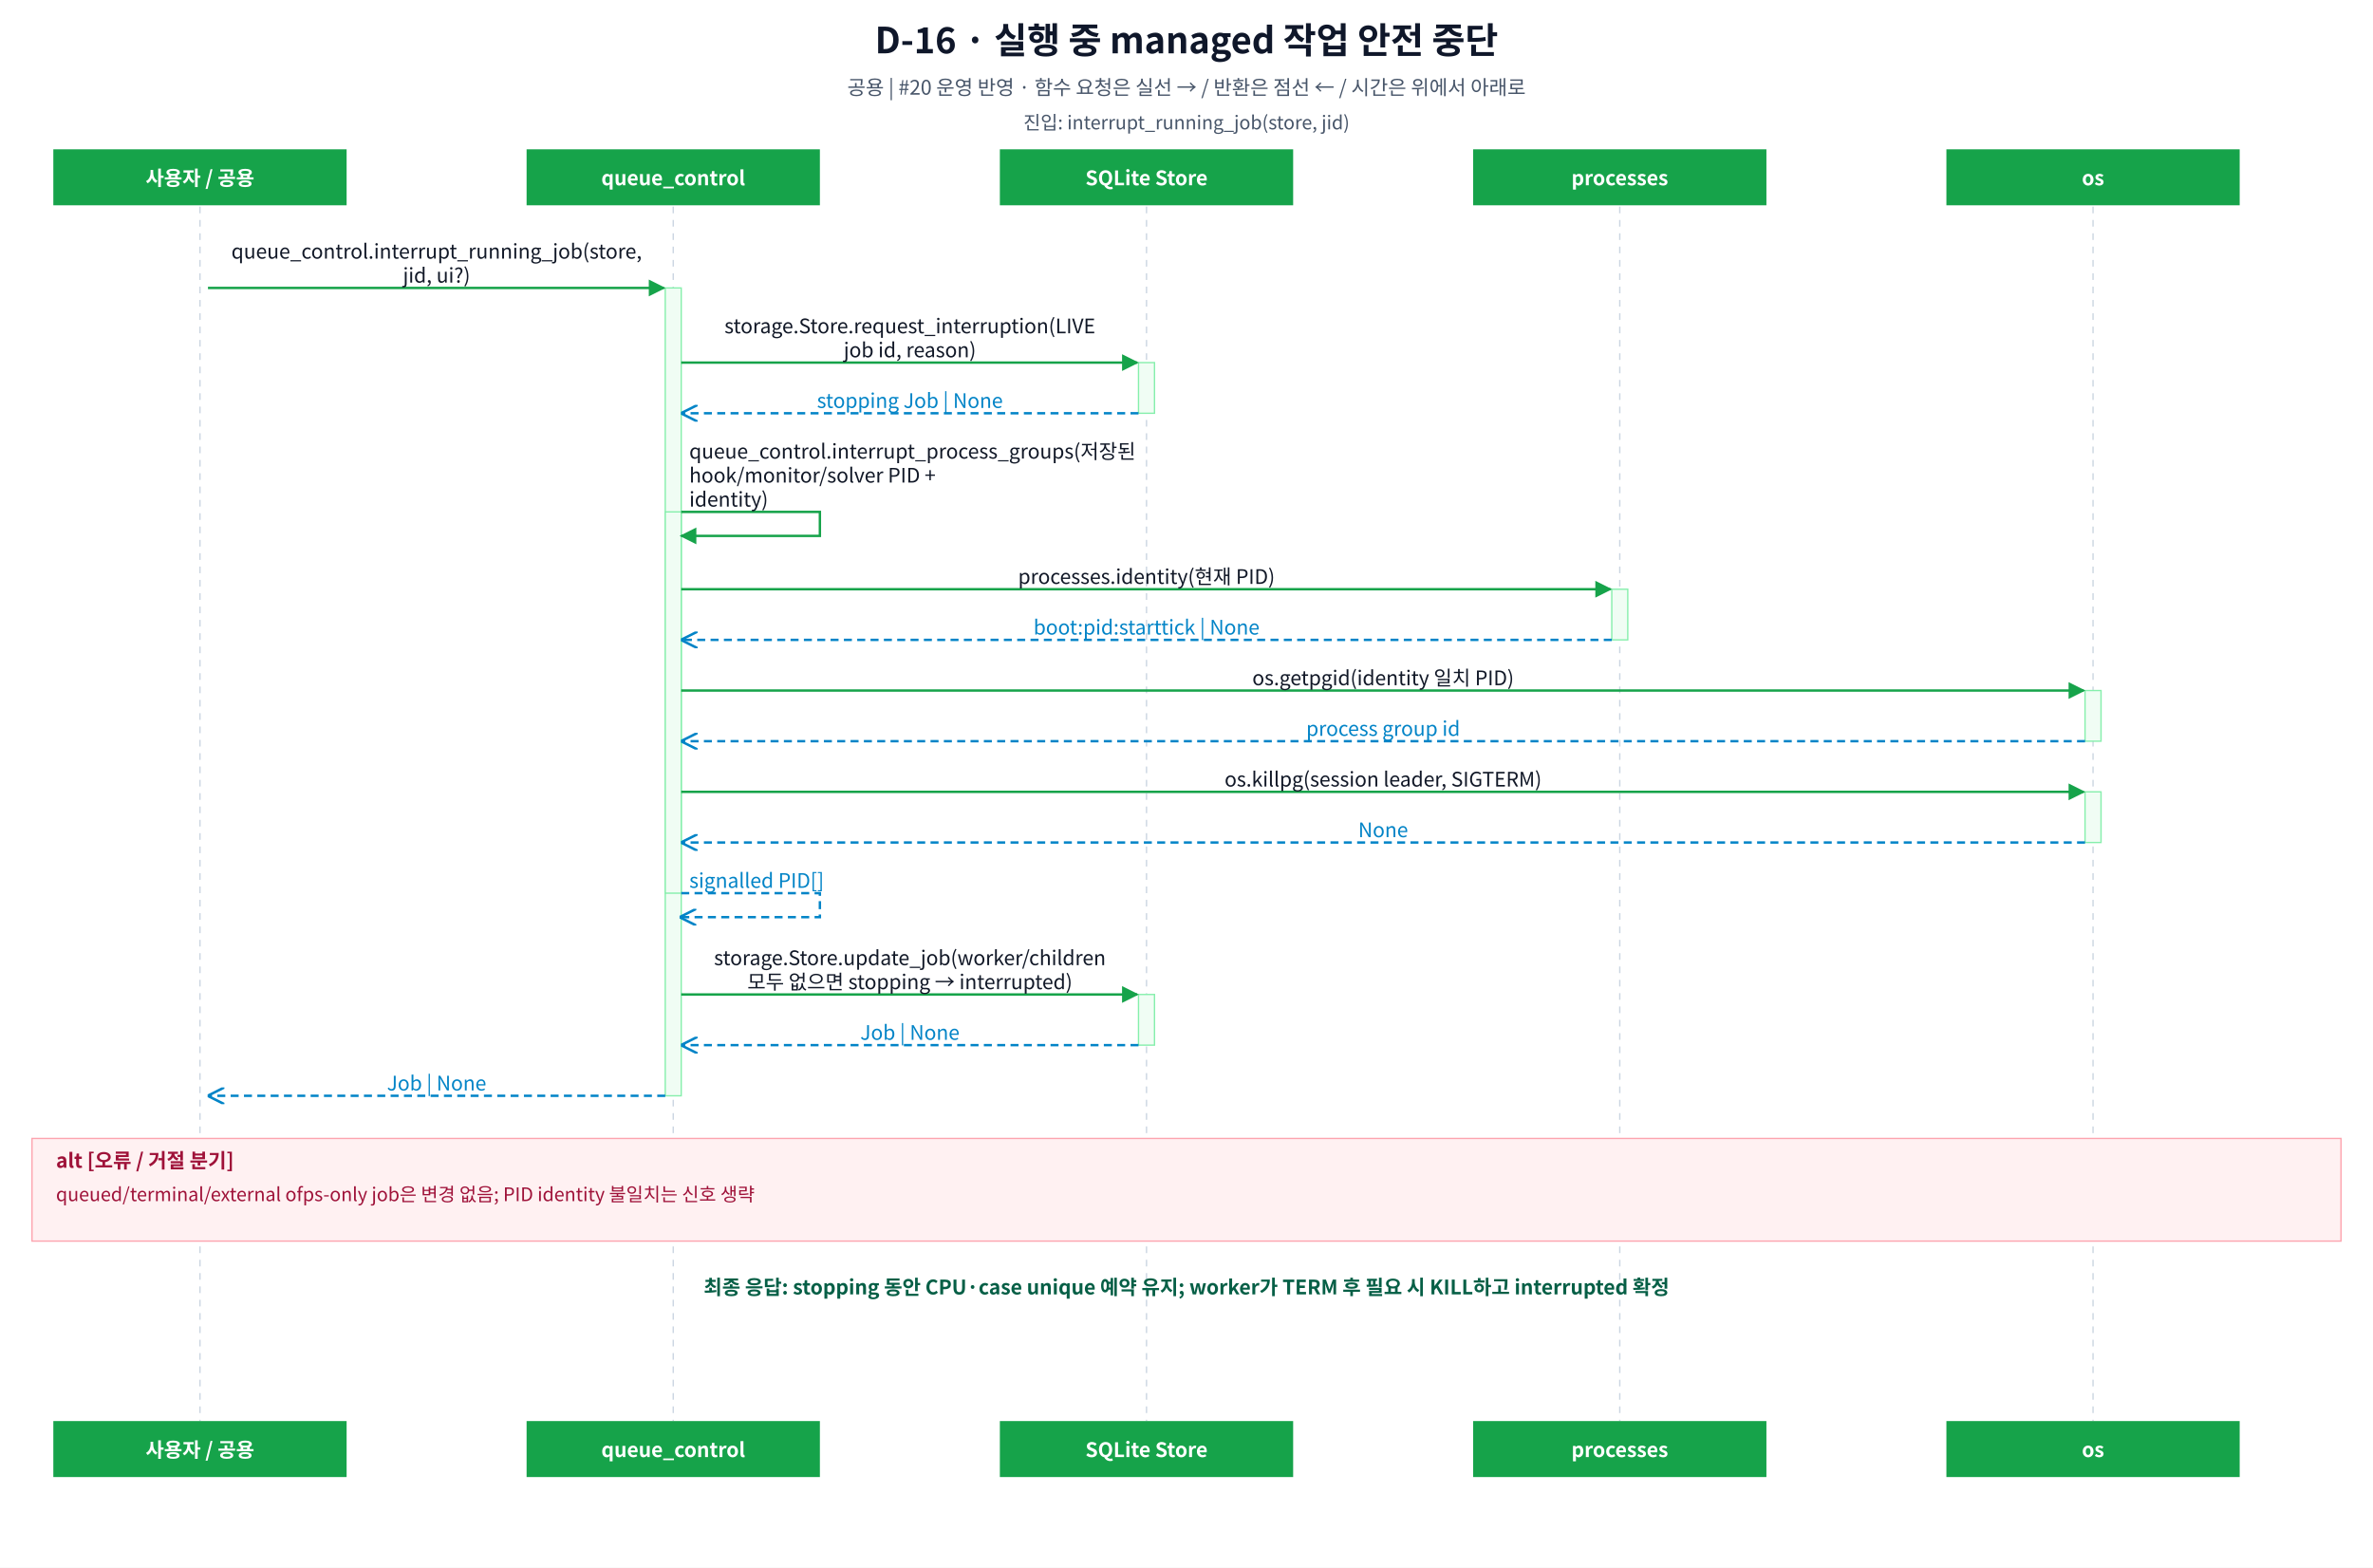
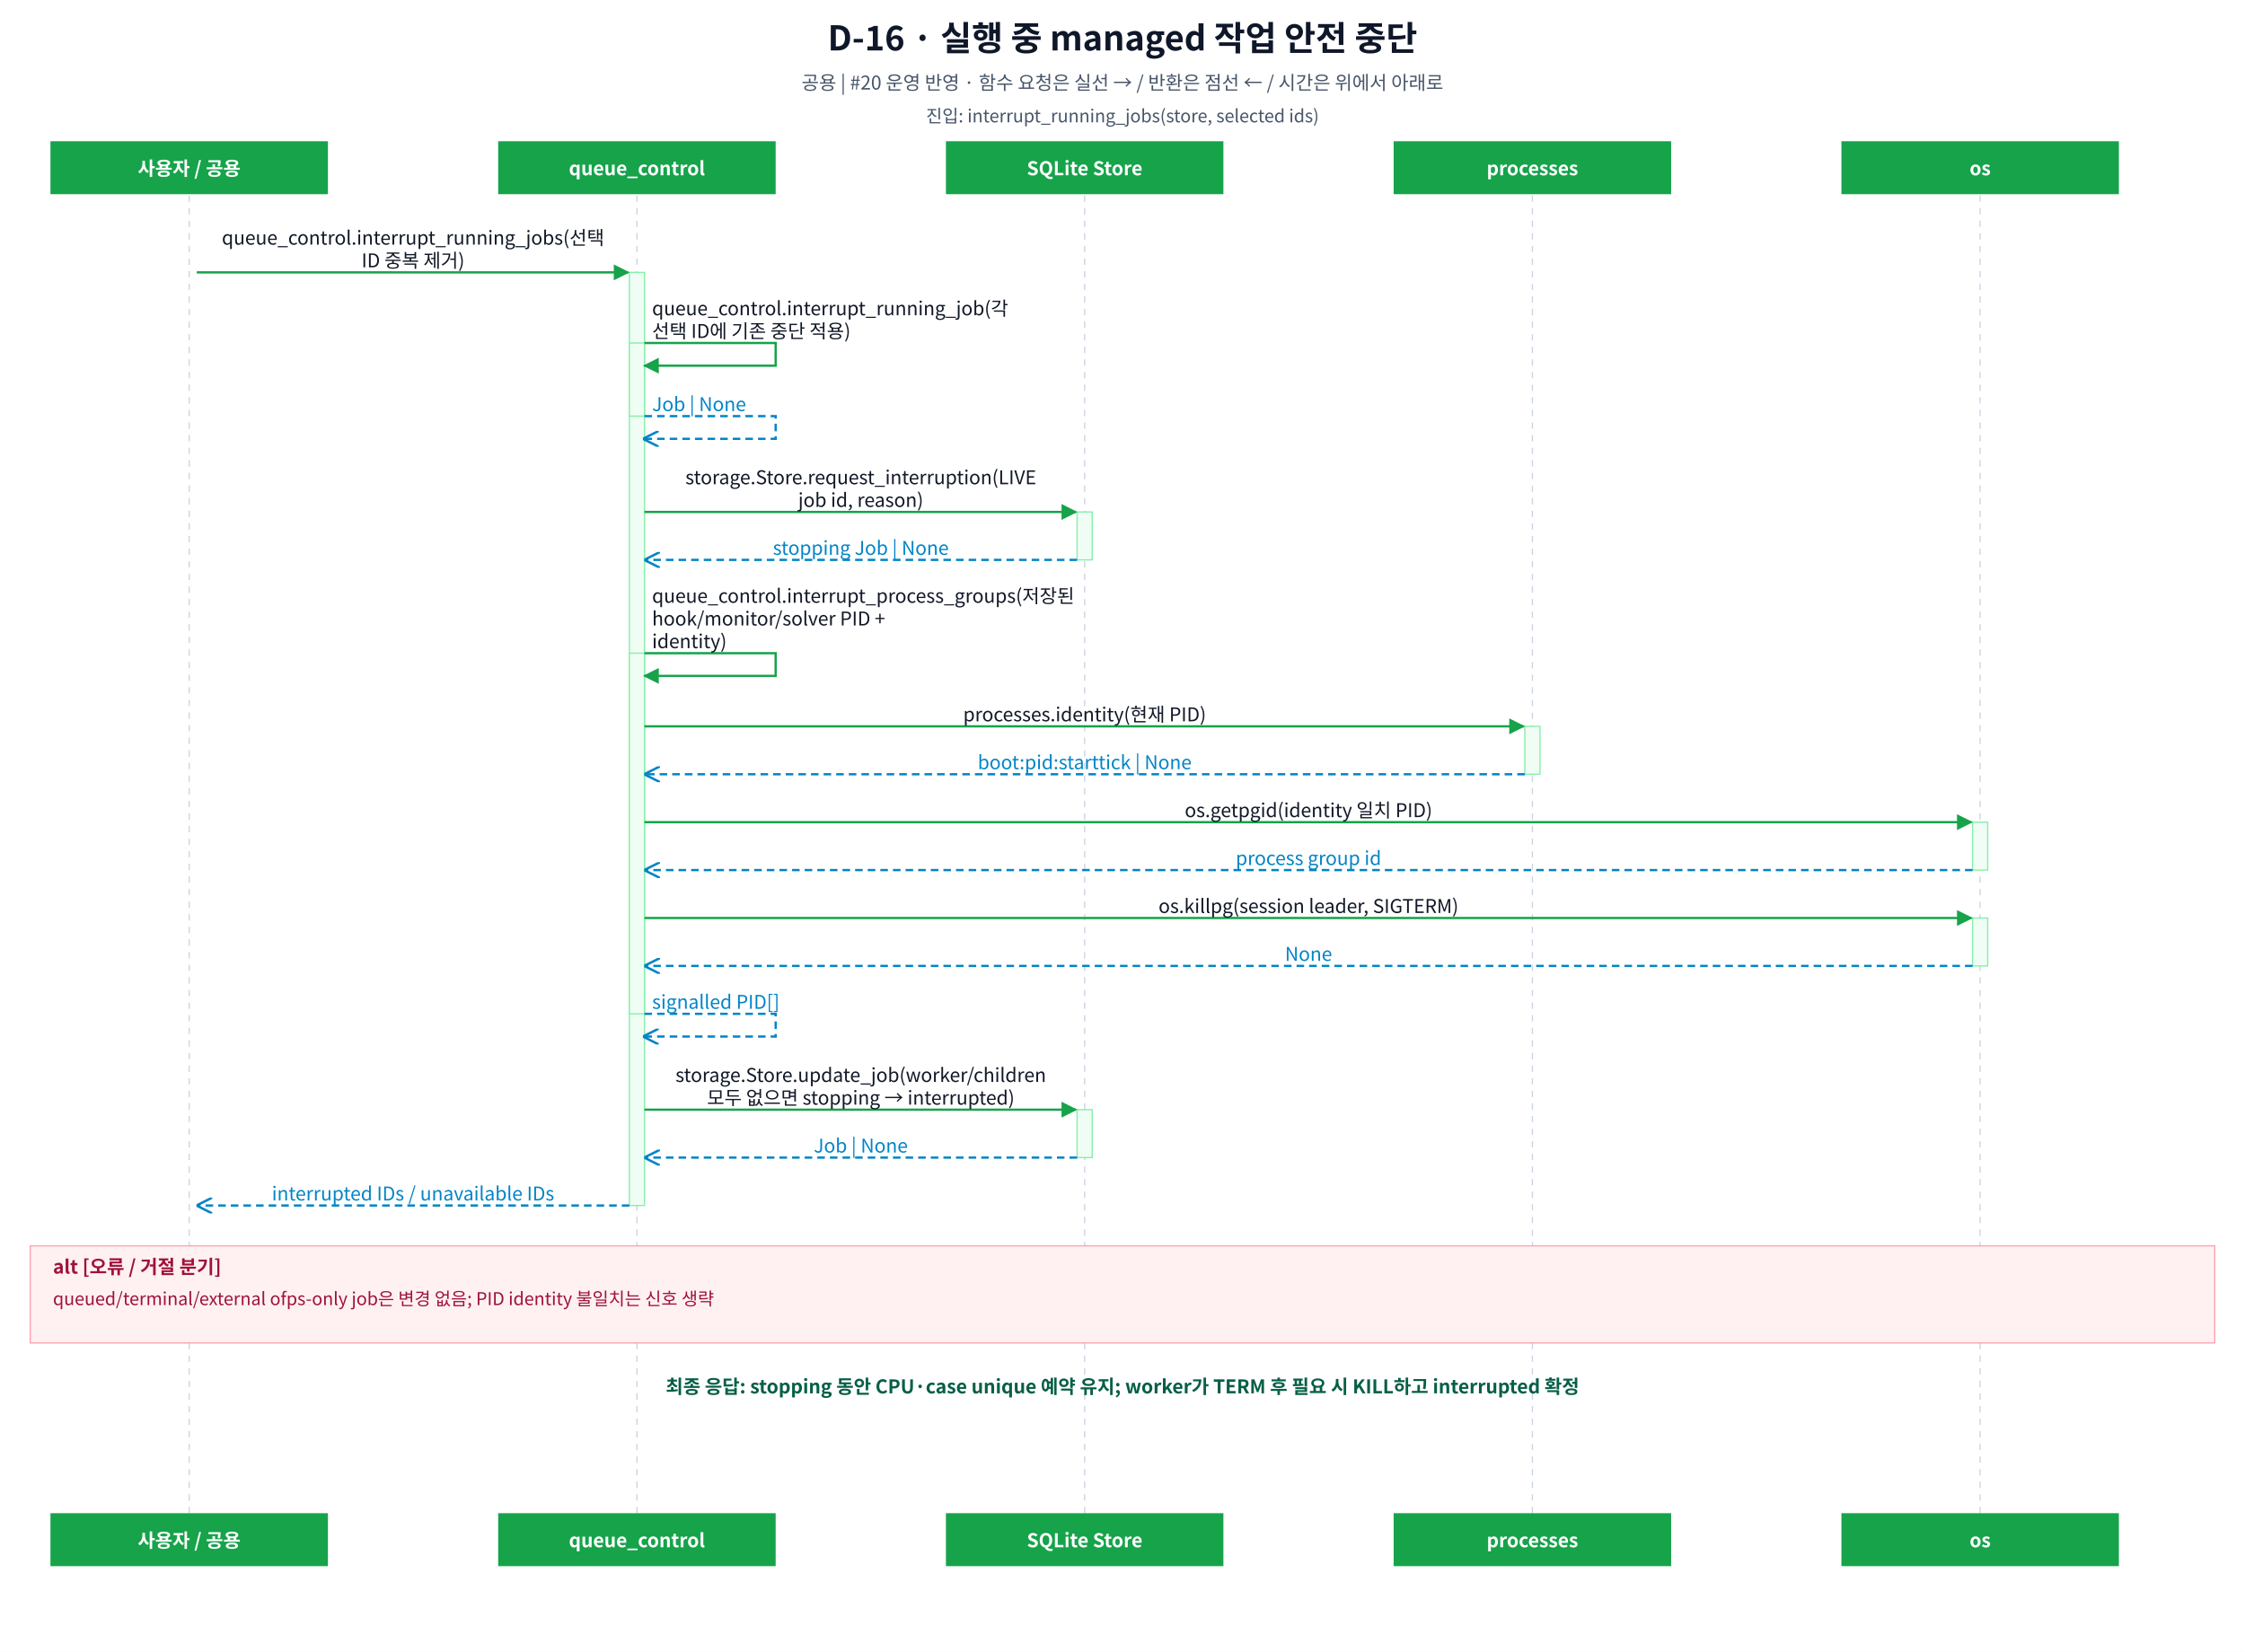
- <svg xmlns="http://www.w3.org/2000/svg" width="1780" height="1176" viewBox="0 0 1780 1176" role="img" aria-label="실행 중 managed 작업 안전 중단">
+ <svg xmlns="http://www.w3.org/2000/svg" width="1780" height="1310" viewBox="0 0 1780 1310" role="img" aria-label="실행 중 managed 작업 안전 중단">
  <defs>
    <marker id="req" viewBox="0 0 10 10" refX="9" refY="5" markerWidth="7" markerHeight="7" orient="auto-start-reverse">
      <path d="M0 0 L10 5 L0 10 z" fill="#16a34a" />
    </marker>
    <marker id="ret" viewBox="0 0 10 10" refX="9" refY="5" markerWidth="7" markerHeight="7" orient="auto-start-reverse">
      <path d="M0 0 L10 5 L0 10" fill="none" stroke="#0284c7" stroke-width="1.5" />
    </marker>
  </defs>
  <rect width="100%" height="100%" fill="white" />
  <g font-family="Noto Sans CJK KR, sans-serif">
    <text x="890.0" y="40" text-anchor="middle" font-size="27" fill="#0f172a" font-weight="700">D-16 · 실행 중 managed 작업 안전 중단</text>
    <text x="890.0" y="71" text-anchor="middle" font-size="15" fill="#475569">공용 | #20 운영 반영 · 함수 요청은 실선 → / 반환은 점선 ← / 시간은 위에서 아래로</text>
-     <text x="890.0" y="97" text-anchor="middle" font-size="14" fill="#475569">진입: interrupt_running_job(store, jid)</text>
-     <path d="M150.0,155 V1066" stroke="#cbd5e1" stroke-dasharray="5 5" />
+     <text x="890.0" y="97" text-anchor="middle" font-size="14" fill="#475569">진입: interrupt_running_jobs(store, selected ids)</text>
+     <path d="M150.0,155 V1200" stroke="#cbd5e1" stroke-dasharray="5 5" />
    <rect x="40.0" y="112" width="220" height="42" fill="#16a34a" />
    <text x="150.0" y="139" text-anchor="middle" font-size="15" fill="white" font-weight="700">사용자 / 공용</text>
-     <rect x="40.0" y="1066" width="220" height="42" fill="#16a34a" />
-     <text x="150.0" y="1093" text-anchor="middle" font-size="15" fill="white" font-weight="700">사용자 / 공용</text>
-     <path d="M505.0,155 V1066" stroke="#cbd5e1" stroke-dasharray="5 5" />
+     <rect x="40.0" y="1200" width="220" height="42" fill="#16a34a" />
+     <text x="150.0" y="1227" text-anchor="middle" font-size="15" fill="white" font-weight="700">사용자 / 공용</text>
+     <path d="M505.0,155 V1200" stroke="#cbd5e1" stroke-dasharray="5 5" />
    <rect x="395.0" y="112" width="220" height="42" fill="#16a34a" />
    <text x="505.0" y="139" text-anchor="middle" font-size="15" fill="white" font-weight="700">queue_control</text>
-     <rect x="395.0" y="1066" width="220" height="42" fill="#16a34a" />
-     <text x="505.0" y="1093" text-anchor="middle" font-size="15" fill="white" font-weight="700">queue_control</text>
-     <path d="M860.0,155 V1066" stroke="#cbd5e1" stroke-dasharray="5 5" />
+     <rect x="395.0" y="1200" width="220" height="42" fill="#16a34a" />
+     <text x="505.0" y="1227" text-anchor="middle" font-size="15" fill="white" font-weight="700">queue_control</text>
+     <path d="M860.0,155 V1200" stroke="#cbd5e1" stroke-dasharray="5 5" />
    <rect x="750.0" y="112" width="220" height="42" fill="#16a34a" />
    <text x="860.0" y="139" text-anchor="middle" font-size="15" fill="white" font-weight="700">SQLite Store</text>
-     <rect x="750.0" y="1066" width="220" height="42" fill="#16a34a" />
-     <text x="860.0" y="1093" text-anchor="middle" font-size="15" fill="white" font-weight="700">SQLite Store</text>
-     <path d="M1215.0,155 V1066" stroke="#cbd5e1" stroke-dasharray="5 5" />
+     <rect x="750.0" y="1200" width="220" height="42" fill="#16a34a" />
+     <text x="860.0" y="1227" text-anchor="middle" font-size="15" fill="white" font-weight="700">SQLite Store</text>
+     <path d="M1215.0,155 V1200" stroke="#cbd5e1" stroke-dasharray="5 5" />
    <rect x="1105.0" y="112" width="220" height="42" fill="#16a34a" />
    <text x="1215.0" y="139" text-anchor="middle" font-size="15" fill="white" font-weight="700">processes</text>
-     <rect x="1105.0" y="1066" width="220" height="42" fill="#16a34a" />
-     <text x="1215.0" y="1093" text-anchor="middle" font-size="15" fill="white" font-weight="700">processes</text>
-     <path d="M1570.0,155 V1066" stroke="#cbd5e1" stroke-dasharray="5 5" />
+     <rect x="1105.0" y="1200" width="220" height="42" fill="#16a34a" />
+     <text x="1215.0" y="1227" text-anchor="middle" font-size="15" fill="white" font-weight="700">processes</text>
+     <path d="M1570.0,155 V1200" stroke="#cbd5e1" stroke-dasharray="5 5" />
    <rect x="1460.0" y="112" width="220" height="42" fill="#16a34a" />
    <text x="1570.0" y="139" text-anchor="middle" font-size="15" fill="white" font-weight="700">os</text>
-     <rect x="1460.0" y="1066" width="220" height="42" fill="#16a34a" />
-     <text x="1570.0" y="1093" text-anchor="middle" font-size="15" fill="white" font-weight="700">os</text>
-     <rect x="499.0" y="216" width="12" height="606" fill="#f0fdf4" stroke="#86efac" />
-     <rect x="499.0" y="384" width="12" height="286" fill="#f0fdf4" stroke="#86efac" />
-     <rect x="854.0" y="272" width="12" height="38" fill="#f0fdf4" stroke="#86efac" />
-     <rect x="1209.0" y="442" width="12" height="38" fill="#f0fdf4" stroke="#86efac" />
-     <rect x="1564.0" y="518" width="12" height="38" fill="#f0fdf4" stroke="#86efac" />
-     <rect x="1564.0" y="594" width="12" height="38" fill="#f0fdf4" stroke="#86efac" />
-     <rect x="854.0" y="746" width="12" height="38" fill="#f0fdf4" stroke="#86efac" />
+     <rect x="1460.0" y="1200" width="220" height="42" fill="#16a34a" />
+     <text x="1570.0" y="1227" text-anchor="middle" font-size="15" fill="white" font-weight="700">os</text>
+     <rect x="499.0" y="216" width="12" height="740" fill="#f0fdf4" stroke="#86efac" />
+     <rect x="499.0" y="518" width="12" height="286" fill="#f0fdf4" stroke="#86efac" />
+     <rect x="499.0" y="272" width="12" height="58" fill="#f0fdf4" stroke="#86efac" />
+     <rect x="854.0" y="406" width="12" height="38" fill="#f0fdf4" stroke="#86efac" />
+     <rect x="1209.0" y="576" width="12" height="38" fill="#f0fdf4" stroke="#86efac" />
+     <rect x="1564.0" y="652" width="12" height="38" fill="#f0fdf4" stroke="#86efac" />
+     <rect x="1564.0" y="728" width="12" height="38" fill="#f0fdf4" stroke="#86efac" />
+     <rect x="854.0" y="880" width="12" height="38" fill="#f0fdf4" stroke="#86efac" />
    <path d="M156.0,216 H498.0" fill="none" stroke="#16a34a" stroke-width="1.8" marker-end="url(#req)" />
-     <text x="327.5" y="194" text-anchor="middle" font-size="15" fill="#111827">queue_control.interrupt_running_job(store,</text>
-     <text x="327.5" y="212" text-anchor="middle" font-size="15" fill="#111827">jid, ui?)</text>
-     <path d="M511.0,272 H853.0" fill="none" stroke="#16a34a" stroke-width="1.8" marker-end="url(#req)" />
-     <text x="682.5" y="250" text-anchor="middle" font-size="15" fill="#111827">storage.Store.request_interruption(LIVE</text>
-     <text x="682.5" y="268" text-anchor="middle" font-size="15" fill="#111827">job id, reason)</text>
-     <path d="M854.0,310 H512.0" fill="none" stroke="#0284c7" stroke-width="1.8" stroke-dasharray="6 4" marker-end="url(#ret)" />
-     <text x="682.5" y="306" text-anchor="middle" font-size="15" fill="#0284c7">stopping Job | None</text>
-     <path d="M511.0,384 H615.0 V402 H511.0" fill="none" stroke="#16a34a" stroke-width="1.8" marker-end="url(#req)" />
-     <text x="517.0" y="344" text-anchor="start" font-size="15" fill="#111827">queue_control.interrupt_process_groups(저장된</text>
-     <text x="517.0" y="362" text-anchor="start" font-size="15" fill="#111827">hook/monitor/solver PID +</text>
-     <text x="517.0" y="380" text-anchor="start" font-size="15" fill="#111827">identity)</text>
-     <path d="M511.0,442 H1208.0" fill="none" stroke="#16a34a" stroke-width="1.8" marker-end="url(#req)" />
-     <text x="860.0" y="438" text-anchor="middle" font-size="15" fill="#111827">processes.identity(현재 PID)</text>
-     <path d="M1209.0,480 H512.0" fill="none" stroke="#0284c7" stroke-width="1.8" stroke-dasharray="6 4" marker-end="url(#ret)" />
-     <text x="860.0" y="476" text-anchor="middle" font-size="15" fill="#0284c7">boot:pid:starttick | None</text>
-     <path d="M511.0,518 H1563.0" fill="none" stroke="#16a34a" stroke-width="1.8" marker-end="url(#req)" />
-     <text x="1037.5" y="514" text-anchor="middle" font-size="15" fill="#111827">os.getpgid(identity 일치 PID)</text>
-     <path d="M1564.0,556 H512.0" fill="none" stroke="#0284c7" stroke-width="1.8" stroke-dasharray="6 4" marker-end="url(#ret)" />
-     <text x="1037.5" y="552" text-anchor="middle" font-size="15" fill="#0284c7">process group id</text>
-     <path d="M511.0,594 H1563.0" fill="none" stroke="#16a34a" stroke-width="1.8" marker-end="url(#req)" />
-     <text x="1037.5" y="590" text-anchor="middle" font-size="15" fill="#111827">os.killpg(session leader, SIGTERM)</text>
-     <path d="M1564.0,632 H512.0" fill="none" stroke="#0284c7" stroke-width="1.8" stroke-dasharray="6 4" marker-end="url(#ret)" />
-     <text x="1037.5" y="628" text-anchor="middle" font-size="15" fill="#0284c7">None</text>
-     <path d="M511.0,670 H615.0 V688 H511.0" fill="none" stroke="#0284c7" stroke-width="1.8" stroke-dasharray="6 4" marker-end="url(#ret)" />
-     <text x="517.0" y="666" text-anchor="start" font-size="15" fill="#0284c7">signalled PID[]</text>
-     <path d="M511.0,746 H853.0" fill="none" stroke="#16a34a" stroke-width="1.8" marker-end="url(#req)" />
-     <text x="682.5" y="724" text-anchor="middle" font-size="15" fill="#111827">storage.Store.update_job(worker/children</text>
-     <text x="682.5" y="742" text-anchor="middle" font-size="15" fill="#111827">모두 없으면 stopping → interrupted)</text>
-     <path d="M854.0,784 H512.0" fill="none" stroke="#0284c7" stroke-width="1.8" stroke-dasharray="6 4" marker-end="url(#ret)" />
-     <text x="682.5" y="780" text-anchor="middle" font-size="15" fill="#0284c7">Job | None</text>
-     <path d="M499.0,822 H157.0" fill="none" stroke="#0284c7" stroke-width="1.8" stroke-dasharray="6 4" marker-end="url(#ret)" />
-     <text x="327.5" y="818" text-anchor="middle" font-size="15" fill="#0284c7">Job | None</text>
-     <rect x="24" y="854" width="1732" height="77" fill="#fff1f2" stroke="#fda4af" />
-     <text x="42" y="876" text-anchor="start" font-size="15" fill="#9f1239" font-weight="700">alt [오류 / 거절 분기]</text>
-     <text x="42" y="901" text-anchor="start" font-size="14" fill="#9f1239">queued/terminal/external ofps-only job은 변경 없음; PID identity 불일치는 신호 생략</text>
-     <text x="890.0" y="971" text-anchor="middle" font-size="15" fill="#065f46" font-weight="700">최종 응답: stopping 동안 CPU·case unique 예약 유지; worker가 TERM 후 필요 시 KILL하고 interrupted 확정</text>
+     <text x="327.5" y="194" text-anchor="middle" font-size="15" fill="#111827">queue_control.interrupt_running_jobs(선택</text>
+     <text x="327.5" y="212" text-anchor="middle" font-size="15" fill="#111827">ID 중복 제거)</text>
+     <path d="M511.0,272 H615.0 V290 H511.0" fill="none" stroke="#16a34a" stroke-width="1.8" marker-end="url(#req)" />
+     <text x="517.0" y="250" text-anchor="start" font-size="15" fill="#111827">queue_control.interrupt_running_job(각</text>
+     <text x="517.0" y="268" text-anchor="start" font-size="15" fill="#111827">선택 ID에 기존 중단 적용)</text>
+     <path d="M511.0,330 H615.0 V348 H511.0" fill="none" stroke="#0284c7" stroke-width="1.8" stroke-dasharray="6 4" marker-end="url(#ret)" />
+     <text x="517.0" y="326" text-anchor="start" font-size="15" fill="#0284c7">Job | None</text>
+     <path d="M511.0,406 H853.0" fill="none" stroke="#16a34a" stroke-width="1.8" marker-end="url(#req)" />
+     <text x="682.5" y="384" text-anchor="middle" font-size="15" fill="#111827">storage.Store.request_interruption(LIVE</text>
+     <text x="682.5" y="402" text-anchor="middle" font-size="15" fill="#111827">job id, reason)</text>
+     <path d="M854.0,444 H512.0" fill="none" stroke="#0284c7" stroke-width="1.8" stroke-dasharray="6 4" marker-end="url(#ret)" />
+     <text x="682.5" y="440" text-anchor="middle" font-size="15" fill="#0284c7">stopping Job | None</text>
+     <path d="M511.0,518 H615.0 V536 H511.0" fill="none" stroke="#16a34a" stroke-width="1.8" marker-end="url(#req)" />
+     <text x="517.0" y="478" text-anchor="start" font-size="15" fill="#111827">queue_control.interrupt_process_groups(저장된</text>
+     <text x="517.0" y="496" text-anchor="start" font-size="15" fill="#111827">hook/monitor/solver PID +</text>
+     <text x="517.0" y="514" text-anchor="start" font-size="15" fill="#111827">identity)</text>
+     <path d="M511.0,576 H1208.0" fill="none" stroke="#16a34a" stroke-width="1.8" marker-end="url(#req)" />
+     <text x="860.0" y="572" text-anchor="middle" font-size="15" fill="#111827">processes.identity(현재 PID)</text>
+     <path d="M1209.0,614 H512.0" fill="none" stroke="#0284c7" stroke-width="1.8" stroke-dasharray="6 4" marker-end="url(#ret)" />
+     <text x="860.0" y="610" text-anchor="middle" font-size="15" fill="#0284c7">boot:pid:starttick | None</text>
+     <path d="M511.0,652 H1563.0" fill="none" stroke="#16a34a" stroke-width="1.8" marker-end="url(#req)" />
+     <text x="1037.5" y="648" text-anchor="middle" font-size="15" fill="#111827">os.getpgid(identity 일치 PID)</text>
+     <path d="M1564.0,690 H512.0" fill="none" stroke="#0284c7" stroke-width="1.8" stroke-dasharray="6 4" marker-end="url(#ret)" />
+     <text x="1037.5" y="686" text-anchor="middle" font-size="15" fill="#0284c7">process group id</text>
+     <path d="M511.0,728 H1563.0" fill="none" stroke="#16a34a" stroke-width="1.8" marker-end="url(#req)" />
+     <text x="1037.5" y="724" text-anchor="middle" font-size="15" fill="#111827">os.killpg(session leader, SIGTERM)</text>
+     <path d="M1564.0,766 H512.0" fill="none" stroke="#0284c7" stroke-width="1.8" stroke-dasharray="6 4" marker-end="url(#ret)" />
+     <text x="1037.5" y="762" text-anchor="middle" font-size="15" fill="#0284c7">None</text>
+     <path d="M511.0,804 H615.0 V822 H511.0" fill="none" stroke="#0284c7" stroke-width="1.8" stroke-dasharray="6 4" marker-end="url(#ret)" />
+     <text x="517.0" y="800" text-anchor="start" font-size="15" fill="#0284c7">signalled PID[]</text>
+     <path d="M511.0,880 H853.0" fill="none" stroke="#16a34a" stroke-width="1.8" marker-end="url(#req)" />
+     <text x="682.5" y="858" text-anchor="middle" font-size="15" fill="#111827">storage.Store.update_job(worker/children</text>
+     <text x="682.5" y="876" text-anchor="middle" font-size="15" fill="#111827">모두 없으면 stopping → interrupted)</text>
+     <path d="M854.0,918 H512.0" fill="none" stroke="#0284c7" stroke-width="1.8" stroke-dasharray="6 4" marker-end="url(#ret)" />
+     <text x="682.5" y="914" text-anchor="middle" font-size="15" fill="#0284c7">Job | None</text>
+     <path d="M499.0,956 H157.0" fill="none" stroke="#0284c7" stroke-width="1.8" stroke-dasharray="6 4" marker-end="url(#ret)" />
+     <text x="327.5" y="952" text-anchor="middle" font-size="15" fill="#0284c7">interrupted IDs / unavailable IDs</text>
+     <rect x="24" y="988" width="1732" height="77" fill="#fff1f2" stroke="#fda4af" />
+     <text x="42" y="1010" text-anchor="start" font-size="15" fill="#9f1239" font-weight="700">alt [오류 / 거절 분기]</text>
+     <text x="42" y="1035" text-anchor="start" font-size="14" fill="#9f1239">queued/terminal/external ofps-only job은 변경 없음; PID identity 불일치는 신호 생략</text>
+     <text x="890.0" y="1105" text-anchor="middle" font-size="15" fill="#065f46" font-weight="700">최종 응답: stopping 동안 CPU·case unique 예약 유지; worker가 TERM 후 필요 시 KILL하고 interrupted 확정</text>
  </g>
</svg>
